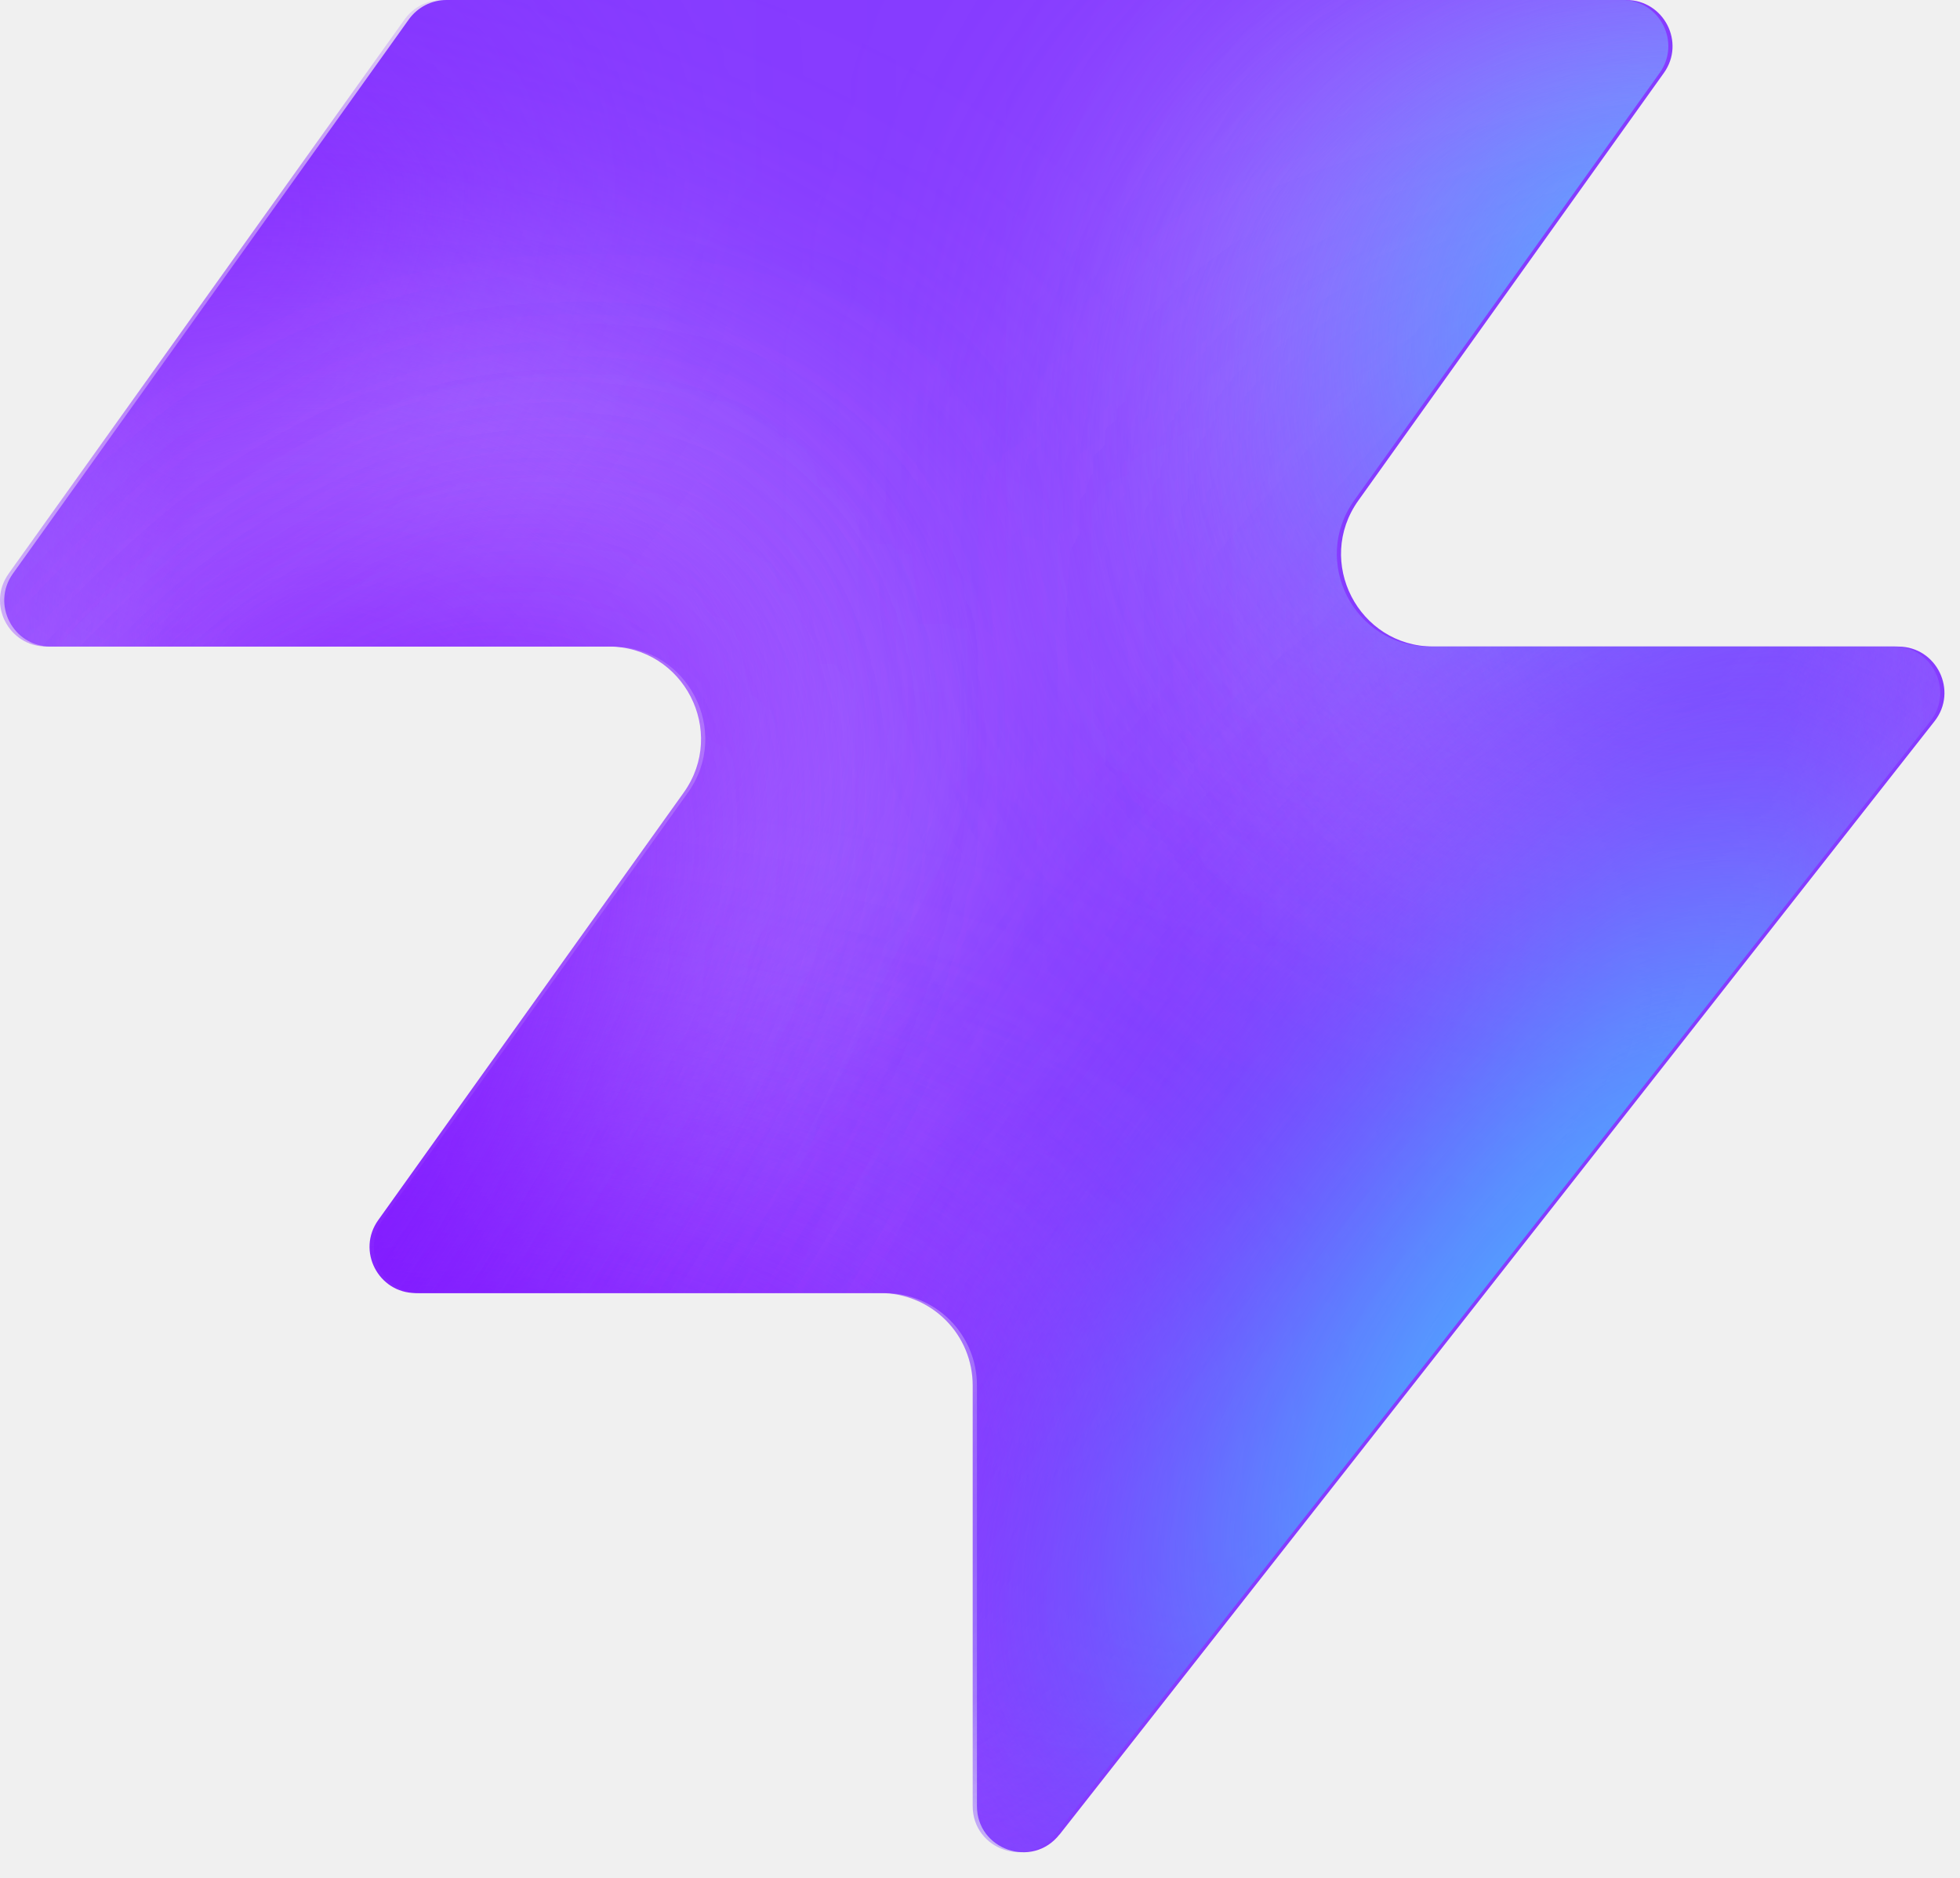
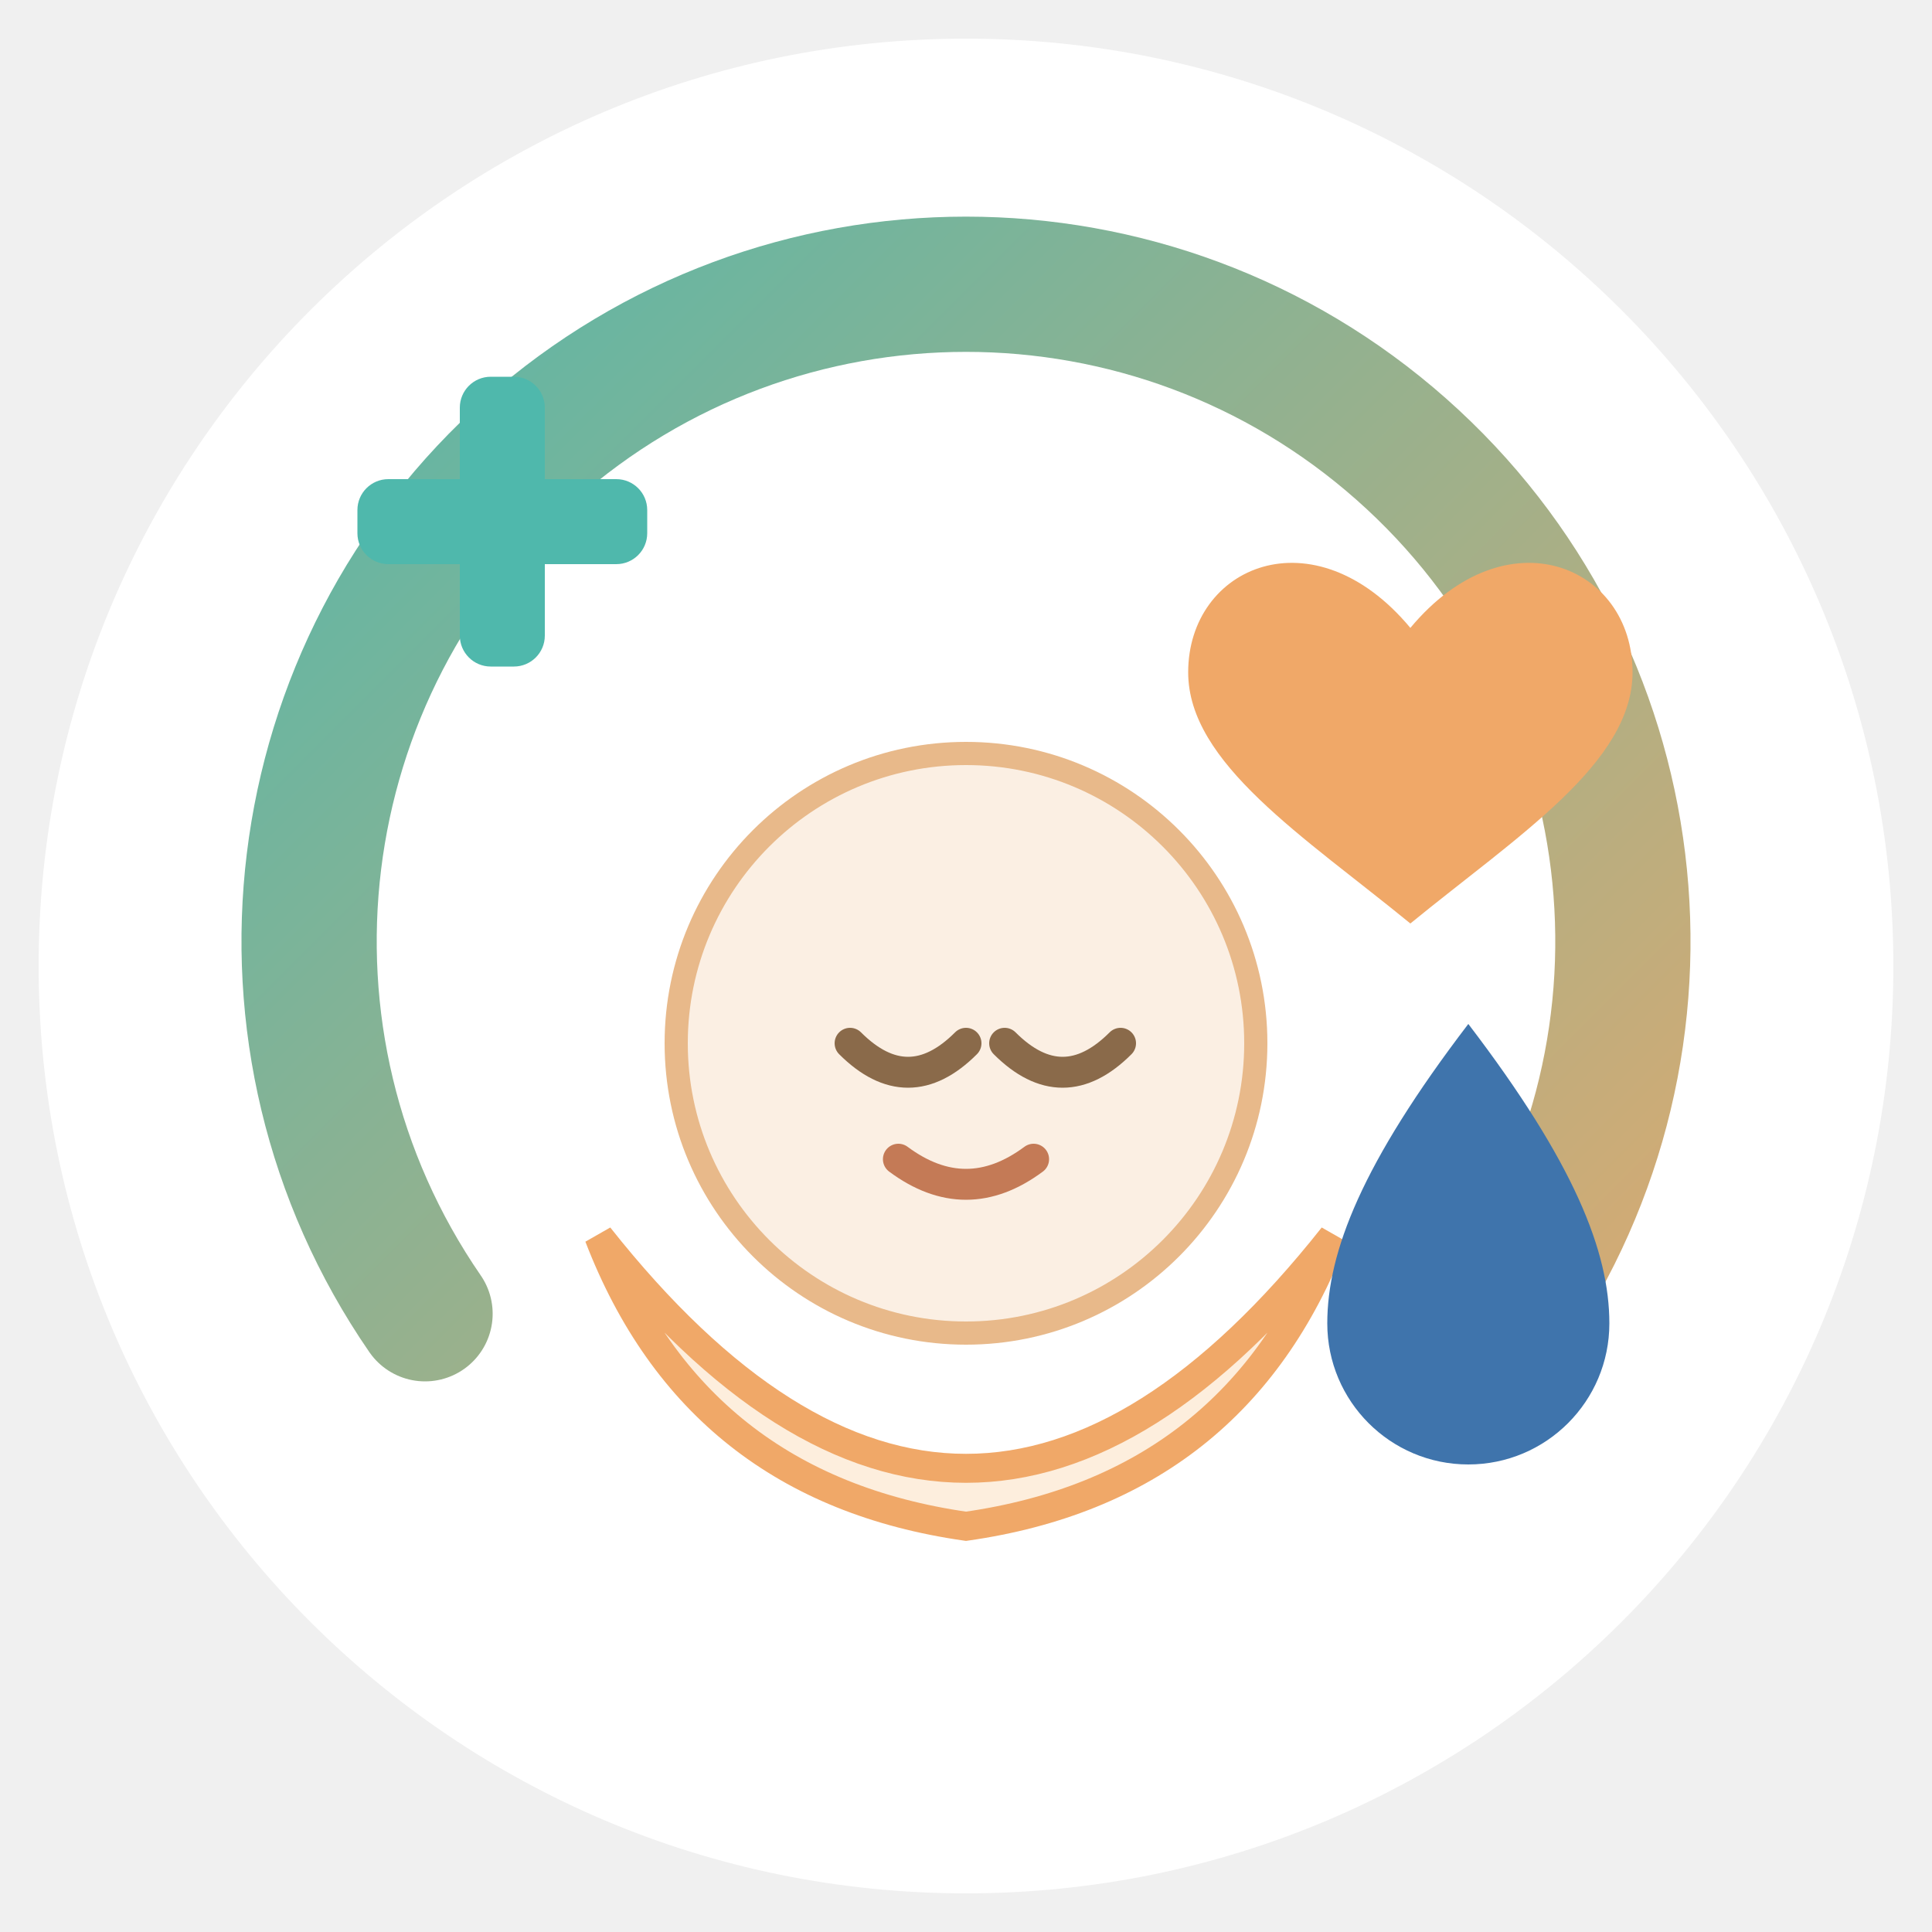
- <svg xmlns="http://www.w3.org/2000/svg" width="48" height="46" fill="none" viewBox="0 0 48 46">
-   <path fill="#863bff" d="M25.946 44.938c-.664.845-2.021.375-2.021-.698V33.937a2.26 2.26 0 0 0-2.262-2.262H10.287c-.92 0-1.456-1.04-.92-1.788l7.48-10.471c1.07-1.497 0-3.578-1.842-3.578H1.237c-.92 0-1.456-1.04-.92-1.788L10.013.474c.214-.297.556-.474.92-.474h28.894c.92 0 1.456 1.04.92 1.788l-7.48 10.471c-1.07 1.498 0 3.579 1.842 3.579h11.377c.943 0 1.473 1.088.89 1.83L25.947 44.94z" style="fill:#863bff;fill:color(display-p3 .525 .23 1);fill-opacity:1" />
-   <mask id="a" width="48" height="46" x="0" y="0" maskUnits="userSpaceOnUse" style="mask-type:alpha">
-     <path fill="#000" d="M25.842 44.938c-.664.844-2.021.375-2.021-.698V33.937a2.26 2.26 0 0 0-2.262-2.262H10.183c-.92 0-1.456-1.04-.92-1.788l7.48-10.471c1.07-1.498 0-3.579-1.842-3.579H1.133c-.92 0-1.456-1.04-.92-1.787L9.91.473c.214-.297.556-.474.92-.474h28.894c.92 0 1.456 1.04.92 1.788l-7.48 10.471c-1.07 1.498 0 3.578 1.842 3.578h11.377c.943 0 1.473 1.088.89 1.832L25.843 44.94z" style="fill:#000;fill-opacity:1" />
-   </mask>
-   <g mask="url(#a)">
-     <g filter="url(#b)">
-       <ellipse cx="5.508" cy="14.704" fill="#ede6ff" rx="5.508" ry="14.704" style="fill:#ede6ff;fill:color(display-p3 .927 .903 1);fill-opacity:1" transform="matrix(.00324 1 1 -.00324 -4.47 31.516)" />
-     </g>
-     <g filter="url(#c)">
-       <ellipse cx="10.399" cy="29.851" fill="#ede6ff" rx="10.399" ry="29.851" style="fill:#ede6ff;fill:color(display-p3 .927 .903 1);fill-opacity:1" transform="matrix(.00324 1 1 -.00324 -39.328 7.883)" />
-     </g>
-     <g filter="url(#d)">
-       <ellipse cx="5.508" cy="30.487" fill="#7e14ff" rx="5.508" ry="30.487" style="fill:#7e14ff;fill:color(display-p3 .492 .077 1);fill-opacity:1" transform="rotate(89.814 -25.913 -14.639)scale(1 -1)" />
-     </g>
-     <g filter="url(#e)">
-       <ellipse cx="5.508" cy="30.599" fill="#7e14ff" rx="5.508" ry="30.599" style="fill:#7e14ff;fill:color(display-p3 .492 .077 1);fill-opacity:1" transform="rotate(89.814 -32.644 -3.334)scale(1 -1)" />
-     </g>
-     <g filter="url(#f)">
-       <ellipse cx="5.508" cy="30.599" fill="#7e14ff" rx="5.508" ry="30.599" style="fill:#7e14ff;fill:color(display-p3 .492 .077 1);fill-opacity:1" transform="matrix(.00324 1 1 -.00324 -34.34 30.47)" />
-     </g>
-     <g filter="url(#g)">
-       <ellipse cx="14.072" cy="22.078" fill="#ede6ff" rx="14.072" ry="22.078" style="fill:#ede6ff;fill:color(display-p3 .927 .903 1);fill-opacity:1" transform="rotate(93.35 24.506 48.493)scale(-1 1)" />
-     </g>
-     <g filter="url(#h)">
-       <ellipse cx="3.47" cy="21.501" fill="#7e14ff" rx="3.47" ry="21.501" style="fill:#7e14ff;fill:color(display-p3 .492 .077 1);fill-opacity:1" transform="rotate(89.009 28.708 47.59)scale(-1 1)" />
-     </g>
-     <g filter="url(#i)">
-       <ellipse cx="3.47" cy="21.501" fill="#7e14ff" rx="3.47" ry="21.501" style="fill:#7e14ff;fill:color(display-p3 .492 .077 1);fill-opacity:1" transform="rotate(89.009 28.708 47.59)scale(-1 1)" />
-     </g>
-     <g filter="url(#j)">
-       <ellipse cx=".387" cy="8.972" fill="#7e14ff" rx="4.407" ry="29.108" style="fill:#7e14ff;fill:color(display-p3 .492 .077 1);fill-opacity:1" transform="rotate(39.51 .387 8.972)" />
-     </g>
-     <g filter="url(#k)">
-       <ellipse cx="47.523" cy="-6.092" fill="#7e14ff" rx="4.407" ry="29.108" style="fill:#7e14ff;fill:color(display-p3 .492 .077 1);fill-opacity:1" transform="rotate(37.892 47.523 -6.092)" />
-     </g>
-     <g filter="url(#l)">
-       <ellipse cx="41.412" cy="6.333" fill="#47bfff" rx="5.971" ry="9.665" style="fill:#47bfff;fill:color(display-p3 .28 .748 1);fill-opacity:1" transform="rotate(37.892 41.412 6.333)" />
-     </g>
-     <g filter="url(#m)">
-       <ellipse cx="-1.879" cy="38.332" fill="#7e14ff" rx="4.407" ry="29.108" style="fill:#7e14ff;fill:color(display-p3 .492 .077 1);fill-opacity:1" transform="rotate(37.892 -1.88 38.332)" />
-     </g>
-     <g filter="url(#n)">
-       <ellipse cx="-1.879" cy="38.332" fill="#7e14ff" rx="4.407" ry="29.108" style="fill:#7e14ff;fill:color(display-p3 .492 .077 1);fill-opacity:1" transform="rotate(37.892 -1.88 38.332)" />
-     </g>
-     <g filter="url(#o)">
-       <ellipse cx="35.651" cy="29.907" fill="#7e14ff" rx="4.407" ry="29.108" style="fill:#7e14ff;fill:color(display-p3 .492 .077 1);fill-opacity:1" transform="rotate(37.892 35.651 29.907)" />
-     </g>
-     <g filter="url(#p)">
-       <ellipse cx="38.418" cy="32.4" fill="#47bfff" rx="5.971" ry="15.297" style="fill:#47bfff;fill:color(display-p3 .28 .748 1);fill-opacity:1" transform="rotate(37.892 38.418 32.4)" />
-     </g>
+ <svg xmlns="http://www.w3.org/2000/svg" viewBox="0 0 100 100">
+   <defs>
+     <linearGradient id="neodose-arc" x1="10" y1="10" x2="90" y2="90" gradientUnits="userSpaceOnUse">
+       <stop offset="0" stop-color="#4fb8ac" />
+       <stop offset="1" stop-color="#f0a868" />
+     </linearGradient>
+   </defs>
+   <circle cx="50" cy="50" r="48" fill="#ffffff" />
+   <path d="M 22 68 A 34 34 0 1 1 78 68" fill="none" stroke="url(#neodose-arc)" stroke-width="7" stroke-linecap="round" />
+   <path d="M31 64 Q50 88 69 64 Q64 77 50 79 Q36 77 31 64 Z" fill="#fdeedd" stroke="#f0a868" stroke-width="1.5" />
+   <circle cx="50" cy="54" r="15" fill="#fbefe3" stroke="#e8b98a" stroke-width="1.2" />
+   <path d="M44 54 q3 3 6 0" stroke="#8a6a4a" stroke-width="1.6" fill="none" stroke-linecap="round" />
+   <path d="M52 54 q3 3 6 0" stroke="#8a6a4a" stroke-width="1.6" fill="none" stroke-linecap="round" />
+   <path d="M46.5 60 q3.5 2.6 7 0" stroke="#c47a56" stroke-width="1.6" fill="none" stroke-linecap="round" />
+   <g transform="translate(26,27)">
+     <rect x="-2.2" y="-7.5" width="4.4" height="15" rx="1.6" fill="#4fb8ac" />
+     <rect x="-7.5" y="-2.2" width="15" height="4.4" rx="1.6" fill="#4fb8ac" />
  </g>
-   <defs>
-     <filter id="b" width="60.045" height="41.654" x="-19.77" y="16.149" color-interpolation-filters="sRGB" filterUnits="userSpaceOnUse">
-       <feFlood flood-opacity="0" result="BackgroundImageFix" />
-       <feBlend in="SourceGraphic" in2="BackgroundImageFix" result="shape" />
-       <feGaussianBlur result="effect1_foregroundBlur_2002_17158" stdDeviation="7.659" />
-     </filter>
-     <filter id="c" width="90.34" height="51.437" x="-54.613" y="-7.533" color-interpolation-filters="sRGB" filterUnits="userSpaceOnUse">
-       <feFlood flood-opacity="0" result="BackgroundImageFix" />
-       <feBlend in="SourceGraphic" in2="BackgroundImageFix" result="shape" />
-       <feGaussianBlur result="effect1_foregroundBlur_2002_17158" stdDeviation="7.659" />
-     </filter>
-     <filter id="d" width="79.355" height="29.4" x="-49.64" y="2.03" color-interpolation-filters="sRGB" filterUnits="userSpaceOnUse">
-       <feFlood flood-opacity="0" result="BackgroundImageFix" />
-       <feBlend in="SourceGraphic" in2="BackgroundImageFix" result="shape" />
-       <feGaussianBlur result="effect1_foregroundBlur_2002_17158" stdDeviation="4.596" />
-     </filter>
-     <filter id="e" width="79.579" height="29.4" x="-45.045" y="20.029" color-interpolation-filters="sRGB" filterUnits="userSpaceOnUse">
-       <feFlood flood-opacity="0" result="BackgroundImageFix" />
-       <feBlend in="SourceGraphic" in2="BackgroundImageFix" result="shape" />
-       <feGaussianBlur result="effect1_foregroundBlur_2002_17158" stdDeviation="4.596" />
-     </filter>
-     <filter id="f" width="79.579" height="29.4" x="-43.513" y="21.178" color-interpolation-filters="sRGB" filterUnits="userSpaceOnUse">
-       <feFlood flood-opacity="0" result="BackgroundImageFix" />
-       <feBlend in="SourceGraphic" in2="BackgroundImageFix" result="shape" />
-       <feGaussianBlur result="effect1_foregroundBlur_2002_17158" stdDeviation="4.596" />
-     </filter>
-     <filter id="g" width="74.749" height="58.852" x="15.756" y="-17.901" color-interpolation-filters="sRGB" filterUnits="userSpaceOnUse">
-       <feFlood flood-opacity="0" result="BackgroundImageFix" />
-       <feBlend in="SourceGraphic" in2="BackgroundImageFix" result="shape" />
-       <feGaussianBlur result="effect1_foregroundBlur_2002_17158" stdDeviation="7.659" />
-     </filter>
-     <filter id="h" width="61.377" height="25.362" x="23.548" y="2.284" color-interpolation-filters="sRGB" filterUnits="userSpaceOnUse">
-       <feFlood flood-opacity="0" result="BackgroundImageFix" />
-       <feBlend in="SourceGraphic" in2="BackgroundImageFix" result="shape" />
-       <feGaussianBlur result="effect1_foregroundBlur_2002_17158" stdDeviation="4.596" />
-     </filter>
-     <filter id="i" width="61.377" height="25.362" x="23.548" y="2.284" color-interpolation-filters="sRGB" filterUnits="userSpaceOnUse">
-       <feFlood flood-opacity="0" result="BackgroundImageFix" />
-       <feBlend in="SourceGraphic" in2="BackgroundImageFix" result="shape" />
-       <feGaussianBlur result="effect1_foregroundBlur_2002_17158" stdDeviation="4.596" />
-     </filter>
-     <filter id="j" width="56.045" height="63.649" x="-27.636" y="-22.853" color-interpolation-filters="sRGB" filterUnits="userSpaceOnUse">
-       <feFlood flood-opacity="0" result="BackgroundImageFix" />
-       <feBlend in="SourceGraphic" in2="BackgroundImageFix" result="shape" />
-       <feGaussianBlur result="effect1_foregroundBlur_2002_17158" stdDeviation="4.596" />
-     </filter>
-     <filter id="k" width="54.814" height="64.646" x="20.116" y="-38.415" color-interpolation-filters="sRGB" filterUnits="userSpaceOnUse">
-       <feFlood flood-opacity="0" result="BackgroundImageFix" />
-       <feBlend in="SourceGraphic" in2="BackgroundImageFix" result="shape" />
-       <feGaussianBlur result="effect1_foregroundBlur_2002_17158" stdDeviation="4.596" />
-     </filter>
-     <filter id="l" width="33.541" height="35.313" x="24.641" y="-11.323" color-interpolation-filters="sRGB" filterUnits="userSpaceOnUse">
-       <feFlood flood-opacity="0" result="BackgroundImageFix" />
-       <feBlend in="SourceGraphic" in2="BackgroundImageFix" result="shape" />
-       <feGaussianBlur result="effect1_foregroundBlur_2002_17158" stdDeviation="4.596" />
-     </filter>
-     <filter id="m" width="54.814" height="64.646" x="-29.286" y="6.009" color-interpolation-filters="sRGB" filterUnits="userSpaceOnUse">
-       <feFlood flood-opacity="0" result="BackgroundImageFix" />
-       <feBlend in="SourceGraphic" in2="BackgroundImageFix" result="shape" />
-       <feGaussianBlur result="effect1_foregroundBlur_2002_17158" stdDeviation="4.596" />
-     </filter>
-     <filter id="n" width="54.814" height="64.646" x="-29.286" y="6.009" color-interpolation-filters="sRGB" filterUnits="userSpaceOnUse">
-       <feFlood flood-opacity="0" result="BackgroundImageFix" />
-       <feBlend in="SourceGraphic" in2="BackgroundImageFix" result="shape" />
-       <feGaussianBlur result="effect1_foregroundBlur_2002_17158" stdDeviation="4.596" />
-     </filter>
-     <filter id="o" width="54.814" height="64.646" x="8.244" y="-2.416" color-interpolation-filters="sRGB" filterUnits="userSpaceOnUse">
-       <feFlood flood-opacity="0" result="BackgroundImageFix" />
-       <feBlend in="SourceGraphic" in2="BackgroundImageFix" result="shape" />
-       <feGaussianBlur result="effect1_foregroundBlur_2002_17158" stdDeviation="4.596" />
-     </filter>
-     <filter id="p" width="39.409" height="43.623" x="18.713" y="10.588" color-interpolation-filters="sRGB" filterUnits="userSpaceOnUse">
-       <feFlood flood-opacity="0" result="BackgroundImageFix" />
-       <feBlend in="SourceGraphic" in2="BackgroundImageFix" result="shape" />
-       <feGaussianBlur result="effect1_foregroundBlur_2002_17158" stdDeviation="4.596" />
-     </filter>
-   </defs>
+   <path transform="translate(73,28)" d="M0 4.5 C -5 -1.5 -11.5 1.3 -11.5 6.8 C -11.5 11.5 -5.5 15.3 0 19.8 C 5.5 15.3 11.5 11.5 11.5 6.8 C 11.5 1.3 5 -1.5 0 4.5 Z" fill="#f0a868" />
+   <path transform="translate(76,62)" d="M0 -9 C 5.5 -1.8 7.3 2.8 7.3 6.5 A7.3 7.3 0 1 1 -7.3 6.5 C -7.3 2.8 -5.5 -1.8 0 -9 Z" fill="#3f74ac" />
</svg>
